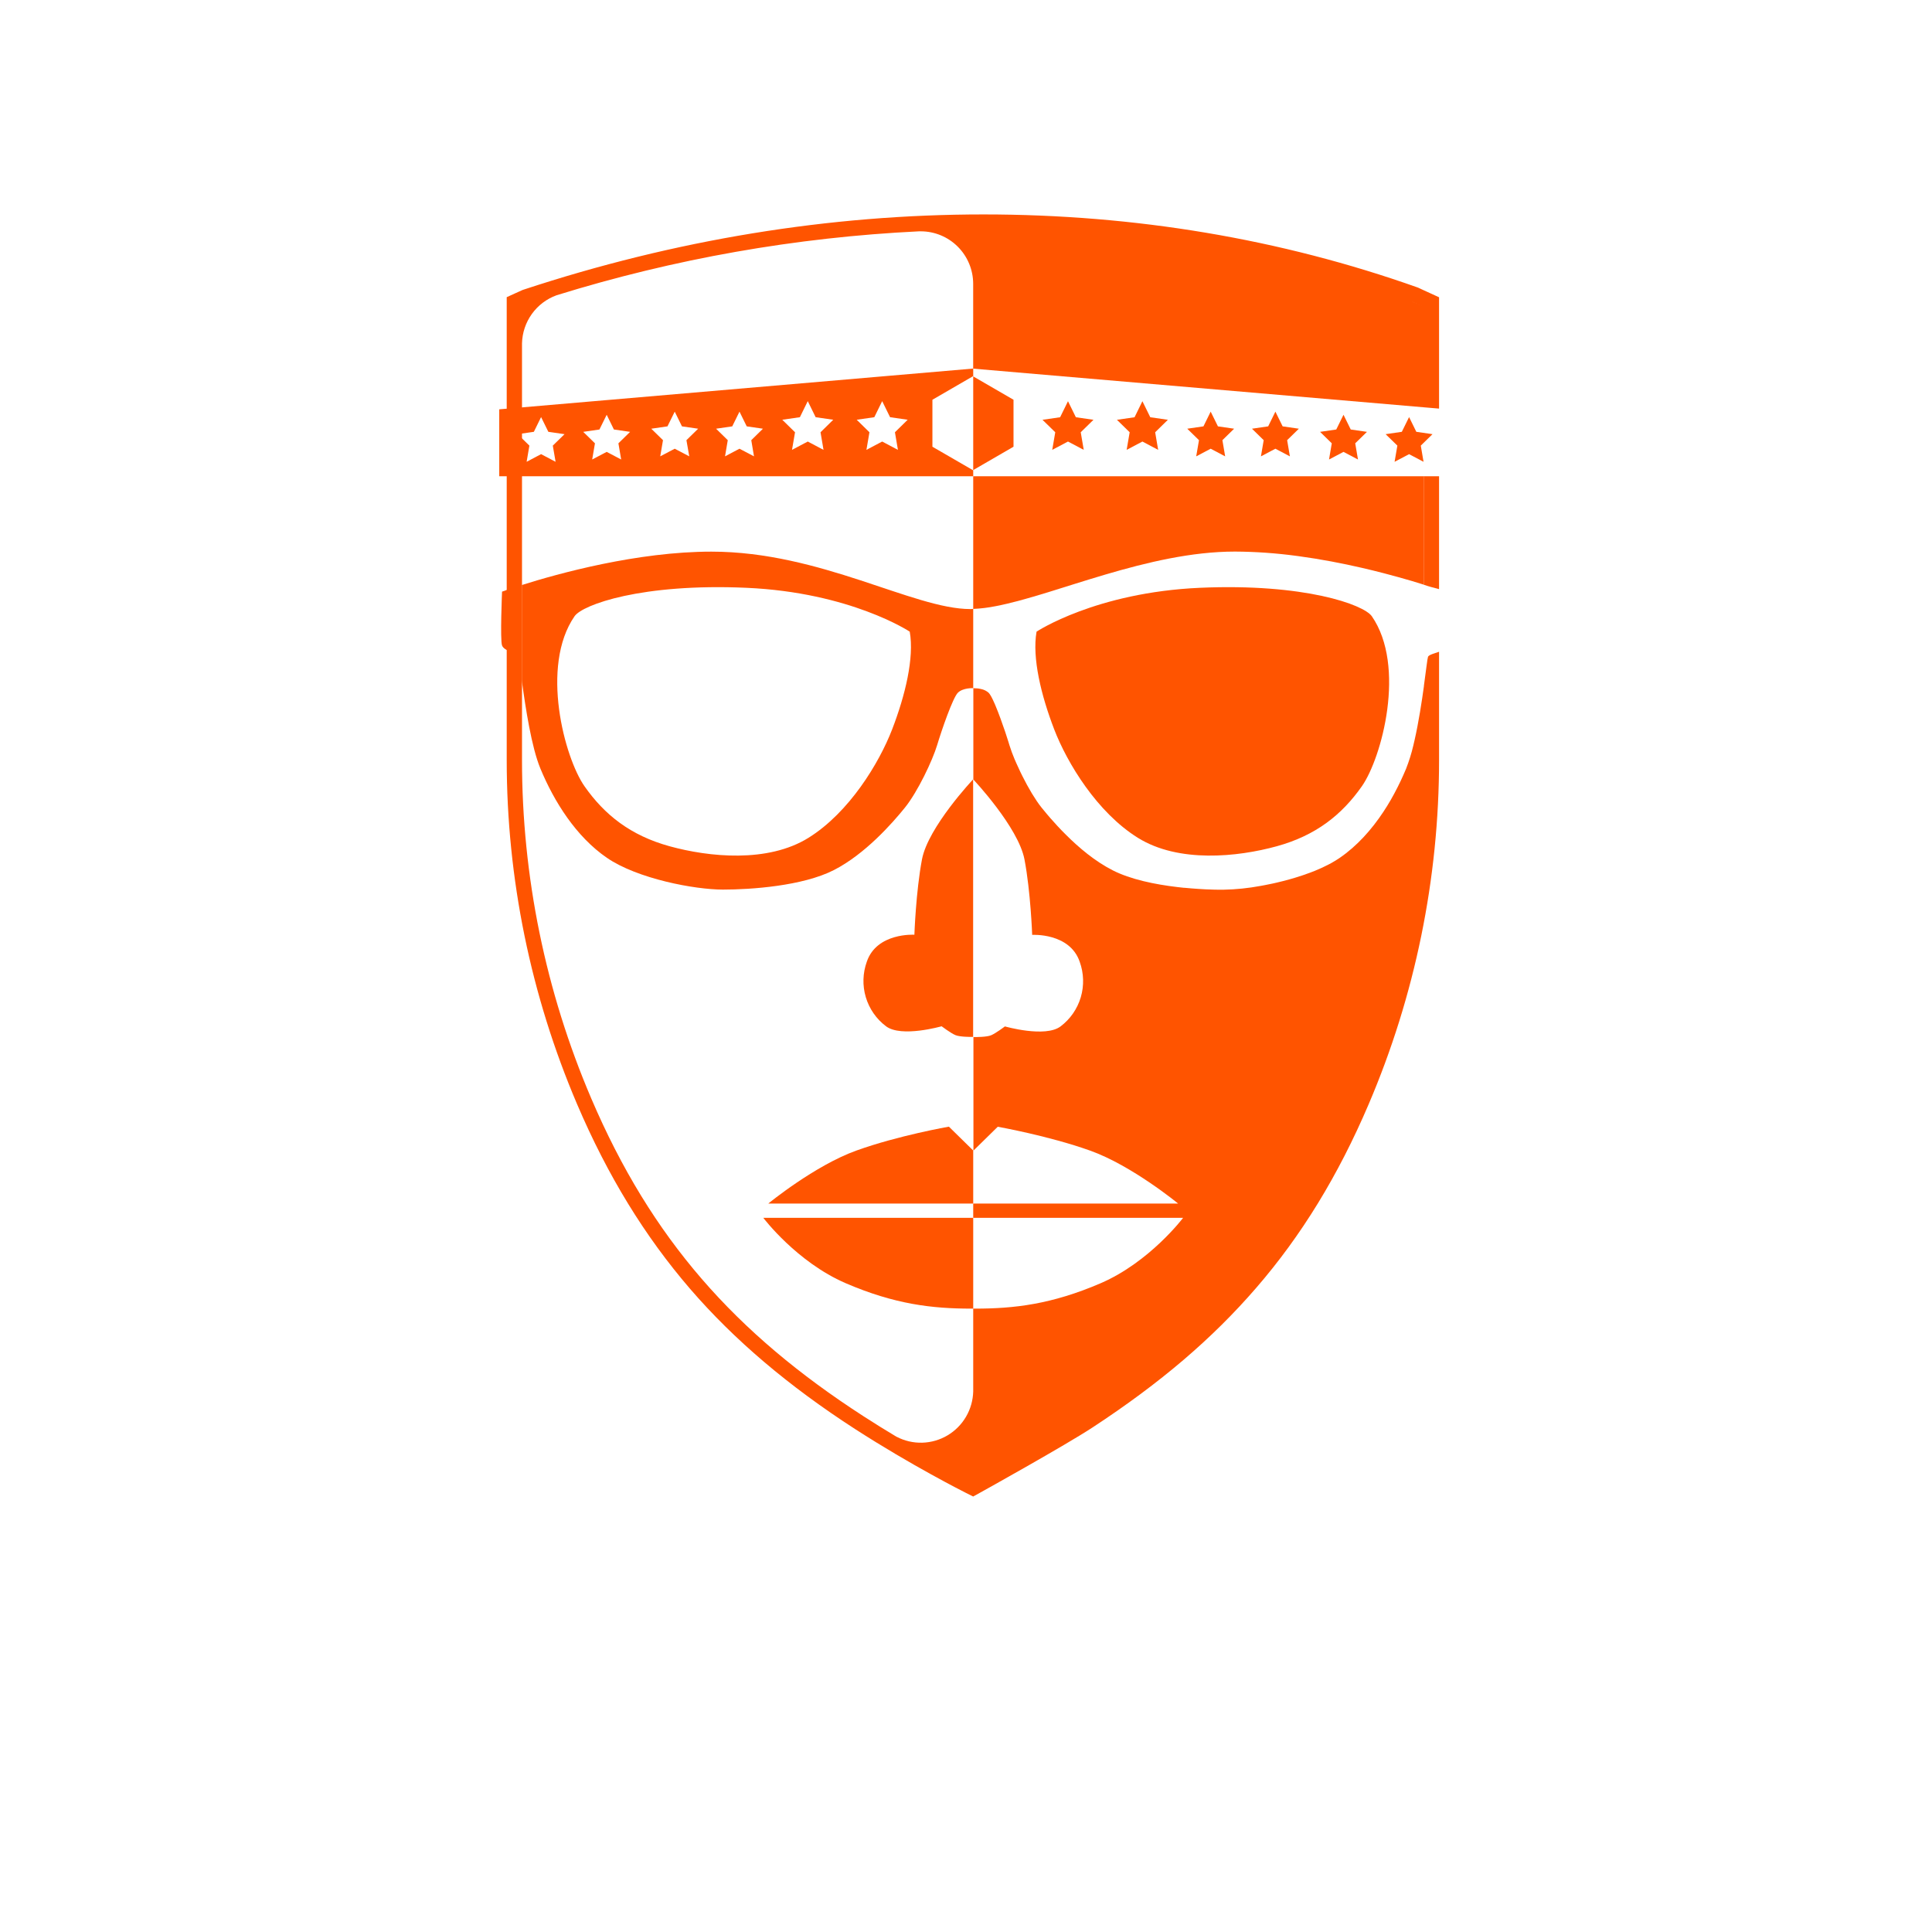
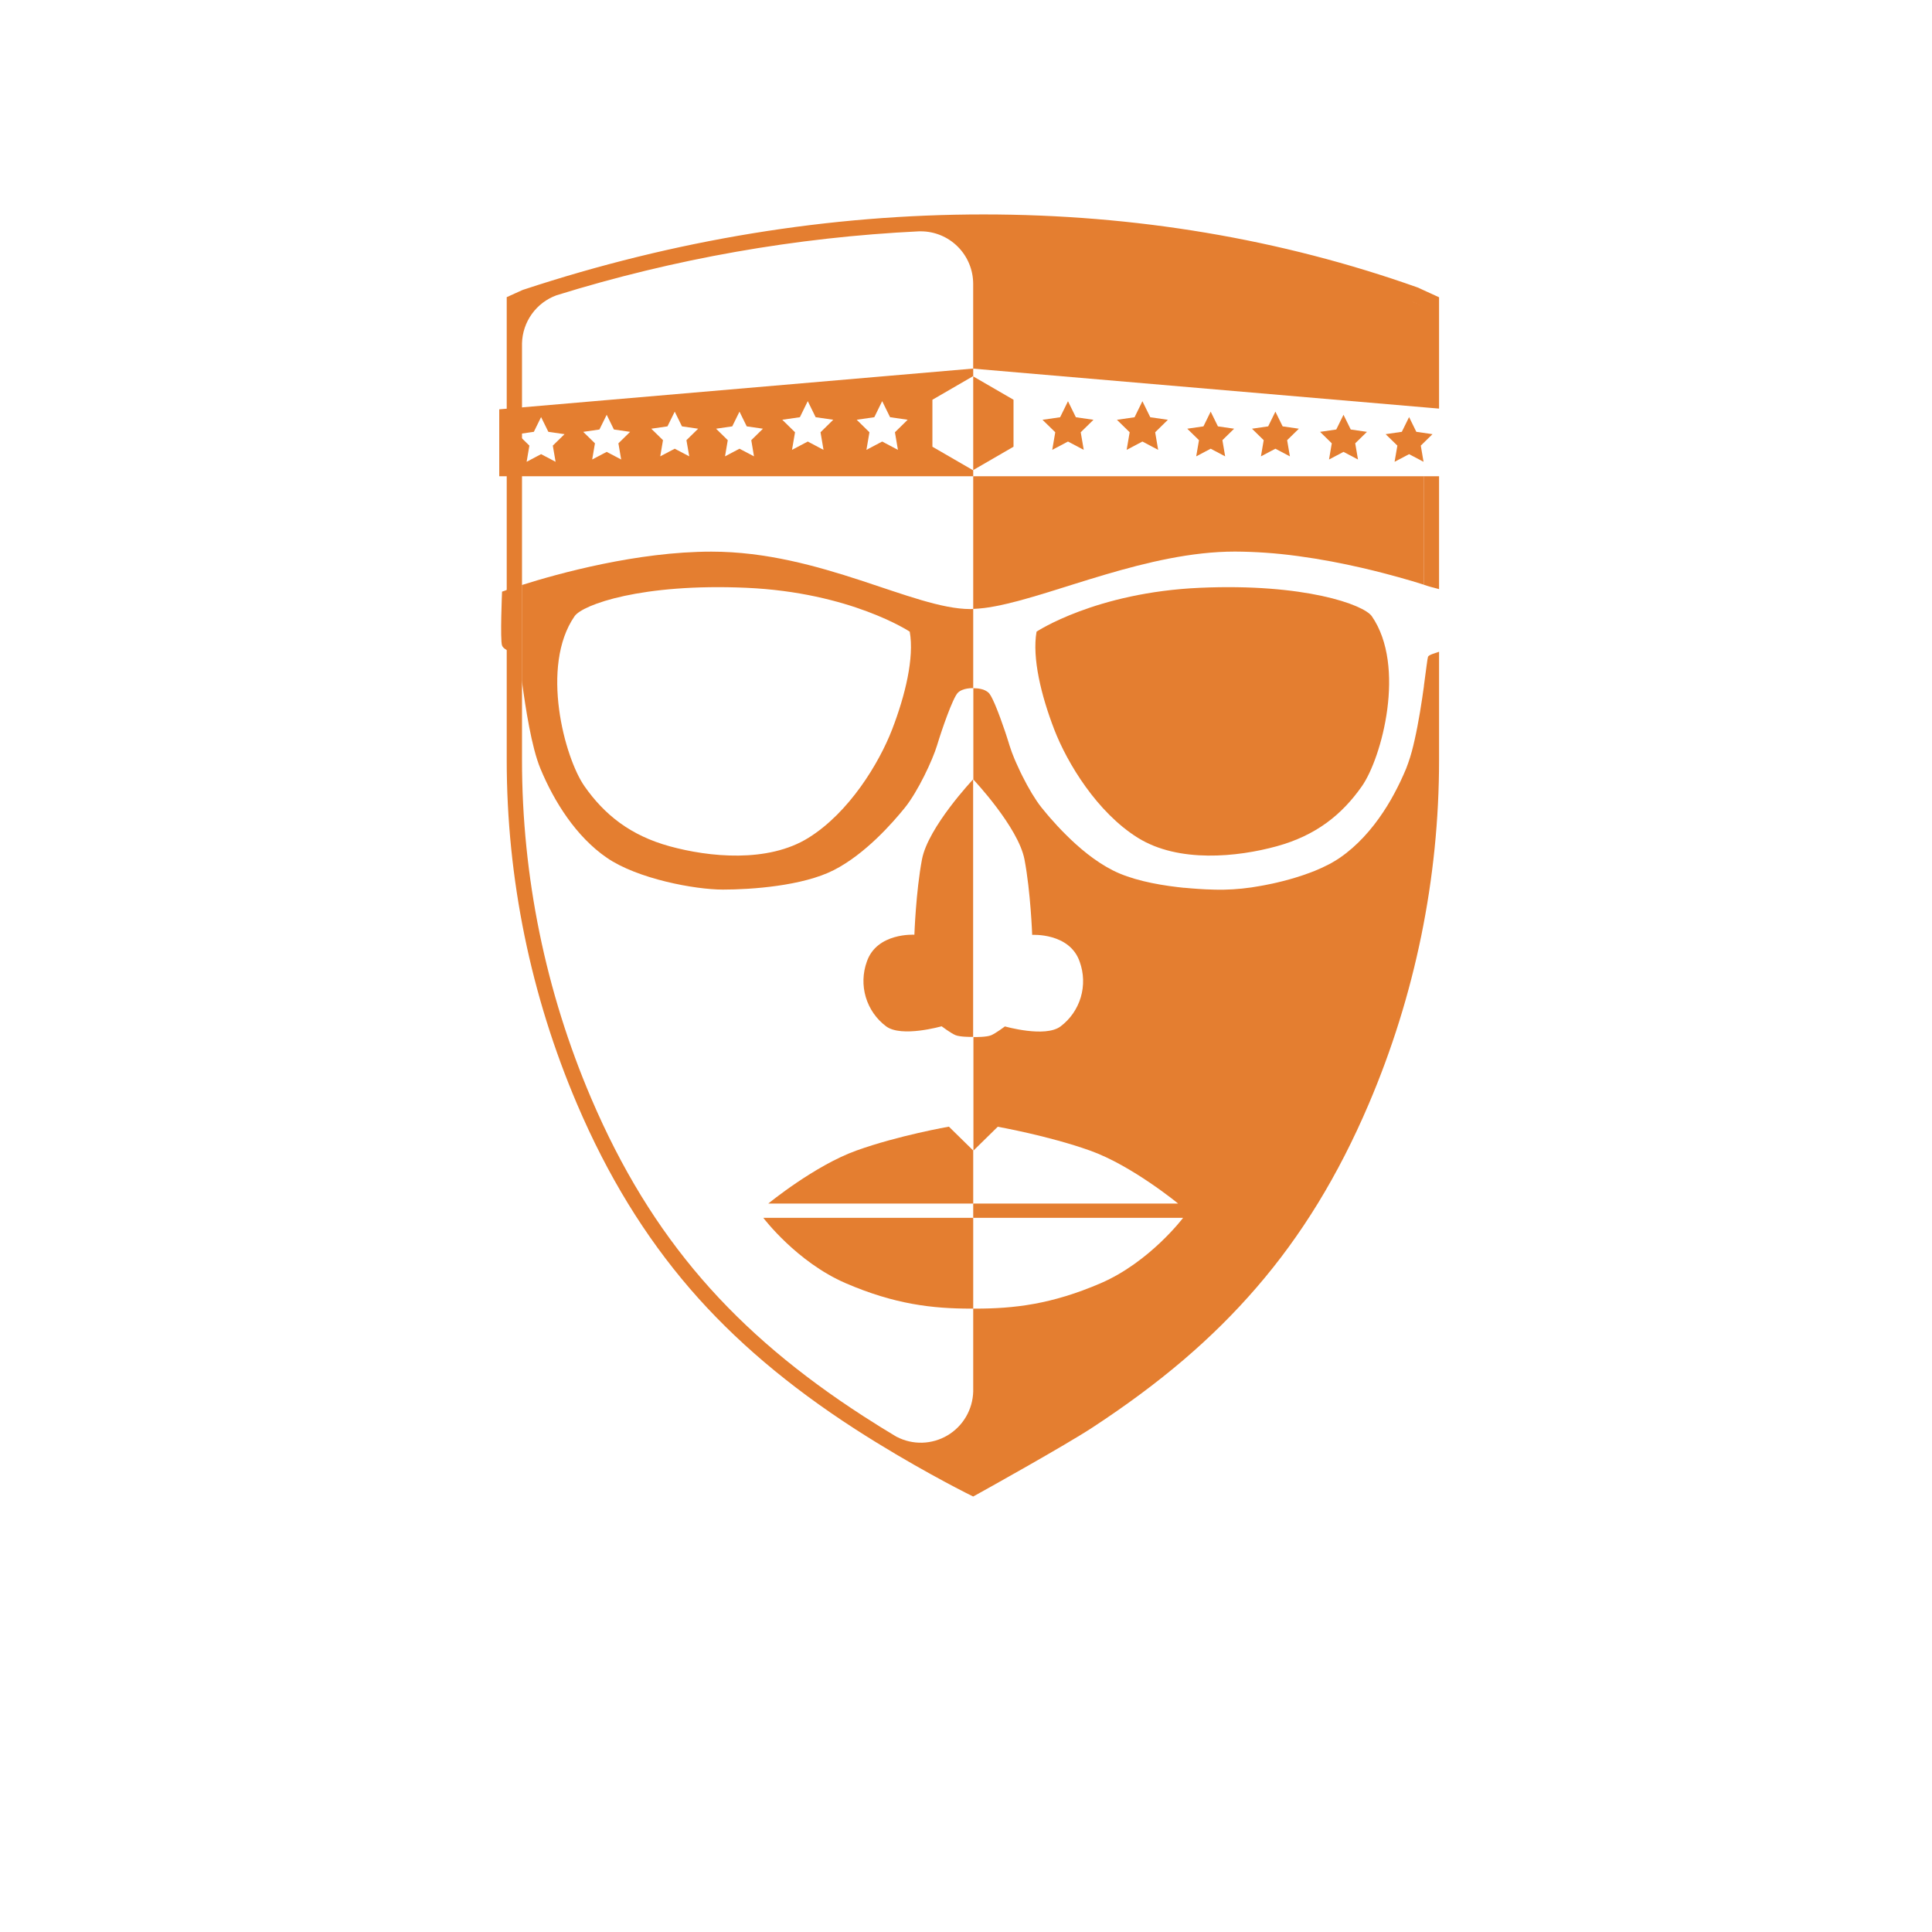
<svg xmlns="http://www.w3.org/2000/svg" width="32" height="32" viewBox="0 0 91 91" fill="black">
-   <path d="M56.517 27.686C51.604 27.904 48.823 29.752 48.823 29.752C48.607 30.984 49.04 32.758 49.654 34.353C50.268 35.948 51.677 38.267 53.595 39.462C55.514 40.657 58.291 40.368 60.136 39.86C61.981 39.353 63.206 38.375 64.146 37.034C65.085 35.694 66.242 31.381 64.615 29.026C64.232 28.477 61.434 27.469 56.517 27.686Z" fill="#ff5400" />
-   <path d="M23.647 27.867C23.647 27.867 23.551 30.138 23.647 30.403C23.743 30.668 24.346 30.766 24.418 30.935C24.444 30.995 24.502 31.471 24.585 32.133V27.553C23.993 27.741 23.647 27.867 23.647 27.867Z" fill="#ff5400" />
-   <path d="M45.706 28.688C43.022 28.688 38.662 25.983 33.509 25.983C30.013 25.983 26.286 27.016 24.588 27.553V32.129C24.756 33.344 25.032 35.181 25.452 36.197C26.103 37.768 27.139 39.41 28.584 40.403C30.028 41.395 32.726 41.901 34.05 41.901C35.374 41.901 37.807 41.733 39.276 40.982C40.744 40.232 42.022 38.785 42.624 38.039C43.226 37.293 43.924 35.816 44.141 35.095C44.358 34.374 44.878 32.869 45.116 32.63C45.354 32.392 45.828 32.413 45.828 32.413H45.84V28.681C45.795 28.686 45.749 28.688 45.706 28.688ZM42.022 34.353C41.407 35.947 39.999 38.267 38.081 39.462C36.163 40.657 33.385 40.368 31.54 39.86C29.695 39.353 28.47 38.375 27.531 37.034C26.592 35.694 25.435 31.381 27.062 29.026C27.441 28.477 30.241 27.469 35.153 27.686C40.065 27.903 42.85 29.752 42.85 29.752C43.069 30.984 42.636 32.758 42.022 34.353Z" fill="#ff5400" />
-   <path d="M43.069 44.027C43.069 44.027 41.299 43.919 40.829 45.295C40.635 45.833 40.617 46.419 40.78 46.967C40.943 47.515 41.276 47.996 41.733 48.339C42.455 48.883 44.351 48.339 44.351 48.339C44.351 48.339 44.785 48.665 45.002 48.756C45.219 48.846 45.757 48.84 45.757 48.84H45.836V36.708C45.836 36.708 43.716 38.955 43.427 40.476C43.139 41.998 43.069 44.027 43.069 44.027Z" fill="#ff5400" />
-   <path d="M40.342 54.191C38.373 54.897 36.188 56.689 36.188 56.689H45.84V54.191L44.694 53.067C44.694 53.067 42.31 53.484 40.342 54.191Z" fill="#ff5400" />
-   <path d="M35.953 57.362C35.953 57.362 37.524 59.445 39.836 60.442C42.148 61.438 43.918 61.638 45.743 61.638H45.84V57.362H35.953Z" fill="#ff5400" />
-   <path d="M50.304 20.797L49.562 21.189L49.704 20.36L49.103 19.773L49.933 19.653L50.304 18.898L50.675 19.653L51.504 19.773L50.904 20.36L51.046 21.189L50.304 20.797Z" fill="#ff5400" />
-   <path d="M53.809 20.797L53.067 21.189L53.209 20.36L52.609 19.773L53.439 19.653L53.809 18.898L54.18 19.653L55.009 19.773L54.41 20.36L54.551 21.189L53.809 20.797Z" fill="#ff5400" />
-   <path d="M57.025 21.135L56.343 21.495L56.474 20.733L55.921 20.193L56.684 20.082L57.025 19.389L57.366 20.082L58.129 20.193L57.577 20.733L57.707 21.495L57.025 21.135Z" fill="#ff5400" />
-   <path d="M60.073 21.135L59.392 21.495L59.522 20.733L58.97 20.193L59.733 20.082L60.073 19.389L60.414 20.082L61.178 20.193L60.626 20.733L60.756 21.495L60.073 21.135Z" fill="#ff5400" />
-   <path d="M63.281 21.284L62.599 21.643L62.729 20.881L62.177 20.341L62.94 20.23L63.281 19.537L63.622 20.23L64.385 20.341L63.833 20.881L63.963 21.643L63.281 21.284Z" fill="#ff5400" />
-   <path d="M66.37 21.392L65.687 21.751L65.818 20.989L65.265 20.45L66.028 20.339L66.37 19.645L66.711 20.339L67.473 20.45L66.921 20.989L67.051 21.751L66.37 21.392Z" fill="#ff5400" />
-   <path d="M47.738 18.829L45.84 17.729V22.141L47.738 21.041V18.829Z" fill="#ff5400" />
-   <path d="M45.828 17.722L45.84 17.729V17.361H45.828L23.515 19.28V22.432H45.84V22.141L45.828 22.147L43.918 21.041V18.829L45.828 17.722ZM26.169 21.751L25.486 21.391L24.805 21.751L24.935 20.989L24.383 20.45L25.145 20.339L25.486 19.645L25.828 20.339L26.59 20.45L26.038 20.989L26.169 21.751ZM29.258 21.643L28.576 21.284L27.893 21.643L28.023 20.881L27.471 20.341L28.234 20.23L28.576 19.537L28.916 20.23L29.679 20.341L29.128 20.881L29.258 21.643ZM32.465 21.494L31.781 21.135L31.098 21.494L31.228 20.733L30.676 20.193L31.439 20.082L31.781 19.389L32.121 20.082L32.884 20.193L32.332 20.733L32.465 21.494ZM35.514 21.494L34.831 21.135L34.15 21.494L34.279 20.733L33.728 20.193L34.49 20.082L34.831 19.389L35.172 20.082L35.936 20.193L35.386 20.733L35.514 21.494ZM38.789 21.189L38.047 20.797L37.305 21.189L37.447 20.36L36.846 19.771L37.676 19.651L38.047 18.894L38.418 19.651L39.247 19.771L38.648 20.36L38.789 21.189ZM42.294 21.189L41.552 20.797L40.81 21.189L40.952 20.36L40.352 19.771L41.181 19.651L41.552 18.894L41.924 19.651L42.753 19.771L42.153 20.36L42.294 21.189Z" fill="#ff5400" />
-   <path d="M67.262 30.935C67.234 31 67.172 31.551 67.069 32.295V35.802C67.069 36.605 67.045 37.405 66.998 38.204C66.969 38.684 66.932 39.162 66.887 39.64C66.857 39.958 66.823 40.276 66.785 40.593C66.748 40.91 66.707 41.227 66.664 41.543C66.573 42.176 66.468 42.806 66.348 43.433C66.469 42.806 66.574 42.176 66.664 41.543C66.709 41.227 66.751 40.91 66.789 40.593C66.827 40.276 66.861 39.958 66.89 39.64C66.936 39.162 66.972 38.684 67.001 38.204C67.048 37.406 67.072 36.605 67.072 35.802V32.297C66.968 33.054 66.821 34.012 66.629 34.859C66.61 34.944 66.59 35.028 66.57 35.112C66.483 35.484 66.369 35.849 66.23 36.205C66.146 36.401 66.062 36.599 65.968 36.794C65.921 36.893 65.872 36.992 65.823 37.089C65.724 37.286 65.618 37.482 65.506 37.678C65.393 37.873 65.276 38.064 65.153 38.248C64.595 39.089 63.912 39.853 63.098 40.41C62.983 40.489 62.858 40.565 62.729 40.638C62.682 40.664 62.634 40.69 62.586 40.715C62.379 40.824 62.158 40.925 61.927 41.019C61.855 41.048 61.783 41.077 61.709 41.103C61.487 41.187 61.259 41.263 61.026 41.334C60.937 41.362 60.847 41.388 60.757 41.413C60.548 41.472 60.338 41.526 60.129 41.574C60.065 41.589 60.002 41.603 59.939 41.617C59.812 41.644 59.687 41.67 59.563 41.693L59.378 41.727C58.802 41.835 58.218 41.895 57.632 41.906H57.373C57.239 41.906 57.096 41.9 56.948 41.894H56.935C56.839 41.894 56.74 41.886 56.637 41.88L56.446 41.869C56.239 41.855 56.027 41.839 55.804 41.817H55.77L55.471 41.784C54.394 41.658 53.246 41.42 52.41 40.993C51.574 40.567 50.817 39.929 50.2 39.311C50.062 39.174 49.932 39.04 49.81 38.908C49.688 38.776 49.574 38.649 49.469 38.529C49.417 38.469 49.367 38.41 49.319 38.354C49.224 38.241 49.138 38.137 49.063 38.044C48.987 37.95 48.911 37.845 48.834 37.732C48.757 37.618 48.679 37.496 48.602 37.369C48.526 37.242 48.449 37.108 48.375 36.973C48.301 36.838 48.228 36.699 48.16 36.561C48.125 36.492 48.091 36.423 48.058 36.354C47.992 36.217 47.93 36.081 47.872 35.95L47.788 35.758C47.696 35.541 47.615 35.321 47.545 35.097C47.531 35.051 47.517 35.003 47.501 34.952C47.493 34.927 47.485 34.901 47.476 34.874C47.468 34.847 47.454 34.802 47.441 34.765C47.42 34.7 47.398 34.631 47.375 34.561L47.335 34.44C47.202 34.048 47.046 33.615 46.901 33.267L46.858 33.164C46.835 33.112 46.813 33.063 46.791 33.017C46.781 32.993 46.77 32.97 46.76 32.949C46.739 32.906 46.719 32.865 46.699 32.829C46.69 32.81 46.68 32.794 46.67 32.777C46.652 32.745 46.634 32.716 46.617 32.693C46.603 32.672 46.587 32.651 46.569 32.633C46.467 32.541 46.342 32.48 46.208 32.454C46.155 32.441 46.102 32.432 46.048 32.426C45.987 32.419 45.925 32.416 45.864 32.415H45.846V36.715C45.846 36.715 47.966 38.961 48.255 40.483C48.545 42.004 48.617 44.034 48.617 44.034C48.617 44.034 50.386 43.925 50.856 45.302C51.05 45.84 51.068 46.425 50.906 46.974C50.743 47.522 50.409 48.003 49.953 48.346C49.231 48.889 47.334 48.346 47.334 48.346C47.334 48.346 46.9 48.672 46.684 48.762C46.468 48.853 45.929 48.846 45.929 48.846H45.85V54.196L46.995 53.072C46.995 53.072 49.379 53.493 51.348 54.196C53.317 54.899 55.491 56.689 55.491 56.689H45.84V57.362H55.726C55.726 57.362 54.154 59.445 51.843 60.442C49.531 61.438 47.761 61.638 45.937 61.638H45.84V65.537C45.829 65.957 45.713 66.368 45.501 66.73C45.289 67.093 44.989 67.395 44.628 67.609C44.267 67.823 43.858 67.941 43.439 67.953C43.02 67.964 42.606 67.869 42.234 67.675H42.229C41.726 67.375 41.202 67.049 40.669 66.705C34.626 62.799 30.679 58.358 27.847 51.734C25.696 46.7 24.587 41.279 24.587 35.802V16.173C24.599 15.675 24.761 15.192 25.052 14.787C25.343 14.383 25.748 14.076 26.216 13.907C31.757 12.188 37.493 11.177 43.286 10.896H43.37C44.023 10.896 44.65 11.156 45.112 11.618C45.575 12.081 45.836 12.708 45.838 13.363V17.364L67.069 19.185L67.782 19.246V14.002L67.363 13.81C67.241 13.754 67.118 13.7 66.995 13.642L66.815 13.558L66.788 13.546L66.76 13.536C60.334 11.256 53.459 10.1 46.322 10.1C39.076 10.1 31.783 11.293 24.648 13.647L24.611 13.66L24.576 13.676L24.454 13.731L24.287 13.806L23.867 13.997V35.802C23.868 41.376 24.997 46.892 27.185 52.016C28.626 55.387 30.372 58.231 32.508 60.711C34.585 63.115 37.127 65.275 40.277 67.311C42.933 69.026 45.399 70.268 45.502 70.32L45.838 70.488L46.166 70.306C46.333 70.215 50.185 68.072 51.461 67.235C54.653 65.142 57.103 63.052 59.169 60.66C61.297 58.203 63.029 55.375 64.464 52.016C66.653 46.892 67.782 41.376 67.782 35.802V30.699C67.543 30.779 67.299 30.847 67.262 30.935ZM66.525 14.214C66.705 14.298 66.886 14.375 67.066 14.457C66.88 14.373 66.696 14.29 66.511 14.209L66.525 14.214ZM47.048 69.002C47.058 68.995 47.069 68.99 47.08 68.984C47.058 68.991 47.047 68.997 47.037 69.004L47.048 69.002ZM47.428 68.784C47.442 68.778 47.455 68.77 47.467 68.762C47.447 68.772 47.434 68.779 47.421 68.786L47.428 68.784ZM50.197 67.184C50.21 67.176 50.223 67.169 50.236 67.16C50.218 67.17 50.204 67.178 50.191 67.185L50.197 67.184ZM65.017 48.54C65.052 48.434 65.087 48.328 65.121 48.222C65.086 48.328 65.051 48.434 65.016 48.54H65.017ZM65.911 45.428C65.736 46.141 65.543 46.849 65.33 47.551C65.543 46.849 65.736 46.142 65.911 45.428C66.033 44.932 66.144 44.434 66.246 43.934C66.143 44.434 66.031 44.933 65.909 45.429L65.911 45.428Z" fill="#ff5400" />
-   <path d="M66.245 43.935C66.142 44.435 66.031 44.933 65.909 45.429C66.032 44.933 66.143 44.435 66.245 43.935Z" fill="#ff5400" />
-   <path d="M67.069 22.432V27.545C67.32 27.63 67.572 27.695 67.782 27.749V22.432H67.069Z" fill="#ff5400" />
-   <path d="M45.84 28.681C46.198 28.665 46.554 28.621 46.905 28.55C49.737 28.008 54.08 25.98 58.17 25.98C59.142 25.985 60.112 26.054 61.075 26.184L61.159 26.195C62.217 26.338 63.235 26.536 64.149 26.747C64.496 26.827 64.828 26.909 65.141 26.99L65.27 27.024C65.473 27.077 65.667 27.129 65.853 27.181C66.325 27.312 66.738 27.433 67.073 27.542V22.432H45.84V28.681Z" fill="#ff5400" />
+   <path d="M56.517 27.686C51.604 27.904 48.823 29.752 48.823 29.752C48.607 30.984 49.04 32.758 49.654 34.353C50.268 35.948 51.677 38.267 53.595 39.462C55.514 40.657 58.291 40.368 60.136 39.86C61.981 39.353 63.206 38.375 64.146 37.034C65.085 35.694 66.242 31.381 64.615 29.026C64.232 28.477 61.434 27.469 56.517 27.686Z" fill="rgba(228, 126, 48, 1)" />
+   <path d="M23.647 27.867C23.647 27.867 23.551 30.138 23.647 30.403C23.743 30.668 24.346 30.766 24.418 30.935C24.444 30.995 24.502 31.471 24.585 32.133V27.553C23.993 27.741 23.647 27.867 23.647 27.867Z" fill="rgba(228, 126, 48, 1)" />
+   <path d="M45.706 28.688C43.022 28.688 38.662 25.983 33.509 25.983C30.013 25.983 26.286 27.016 24.588 27.553V32.129C24.756 33.344 25.032 35.181 25.452 36.197C26.103 37.768 27.139 39.41 28.584 40.403C30.028 41.395 32.726 41.901 34.05 41.901C35.374 41.901 37.807 41.733 39.276 40.982C40.744 40.232 42.022 38.785 42.624 38.039C43.226 37.293 43.924 35.816 44.141 35.095C44.358 34.374 44.878 32.869 45.116 32.63C45.354 32.392 45.828 32.413 45.828 32.413H45.84V28.681C45.795 28.686 45.749 28.688 45.706 28.688ZM42.022 34.353C41.407 35.947 39.999 38.267 38.081 39.462C36.163 40.657 33.385 40.368 31.54 39.86C29.695 39.353 28.47 38.375 27.531 37.034C26.592 35.694 25.435 31.381 27.062 29.026C27.441 28.477 30.241 27.469 35.153 27.686C40.065 27.903 42.85 29.752 42.85 29.752C43.069 30.984 42.636 32.758 42.022 34.353Z" fill="rgba(228, 126, 48, 1)" />
+   <path d="M43.069 44.027C43.069 44.027 41.299 43.919 40.829 45.295C40.635 45.833 40.617 46.419 40.78 46.967C40.943 47.515 41.276 47.996 41.733 48.339C42.455 48.883 44.351 48.339 44.351 48.339C44.351 48.339 44.785 48.665 45.002 48.756C45.219 48.846 45.757 48.84 45.757 48.84H45.836V36.708C45.836 36.708 43.716 38.955 43.427 40.476C43.139 41.998 43.069 44.027 43.069 44.027Z" fill="rgba(228, 126, 48, 1)" />
+   <path d="M40.342 54.191C38.373 54.897 36.188 56.689 36.188 56.689H45.84V54.191L44.694 53.067C44.694 53.067 42.31 53.484 40.342 54.191Z" fill="rgba(228, 126, 48, 1)" />
+   <path d="M35.953 57.362C35.953 57.362 37.524 59.445 39.836 60.442C42.148 61.438 43.918 61.638 45.743 61.638H45.84V57.362H35.953Z" fill="rgba(228, 126, 48, 1)" />
+   <path d="M50.304 20.797L49.562 21.189L49.704 20.36L49.103 19.773L49.933 19.653L50.304 18.898L50.675 19.653L51.504 19.773L50.904 20.36L51.046 21.189L50.304 20.797Z" fill="rgba(228, 126, 48, 1)" />
+   <path d="M53.809 20.797L53.067 21.189L53.209 20.36L52.609 19.773L53.439 19.653L53.809 18.898L54.18 19.653L55.009 19.773L54.41 20.36L54.551 21.189L53.809 20.797Z" fill="rgba(228, 126, 48, 1)" />
+   <path d="M57.025 21.135L56.343 21.495L56.474 20.733L55.921 20.193L56.684 20.082L57.025 19.389L57.366 20.082L58.129 20.193L57.577 20.733L57.707 21.495L57.025 21.135Z" fill="rgba(228, 126, 48, 1)" />
+   <path d="M60.073 21.135L59.392 21.495L59.522 20.733L58.97 20.193L59.733 20.082L60.073 19.389L60.414 20.082L61.178 20.193L60.626 20.733L60.756 21.495L60.073 21.135Z" fill="rgba(228, 126, 48, 1)" />
+   <path d="M63.281 21.284L62.599 21.643L62.729 20.881L62.177 20.341L62.94 20.23L63.281 19.537L63.622 20.23L64.385 20.341L63.833 20.881L63.963 21.643L63.281 21.284Z" fill="rgba(228, 126, 48, 1)" />
+   <path d="M66.37 21.392L65.687 21.751L65.818 20.989L65.265 20.45L66.028 20.339L66.37 19.645L66.711 20.339L67.473 20.45L66.921 20.989L67.051 21.751L66.37 21.392Z" fill="rgba(228, 126, 48, 1)" />
+   <path d="M47.738 18.829L45.84 17.729V22.141L47.738 21.041V18.829Z" fill="rgba(228, 126, 48, 1)" />
+   <path d="M45.828 17.722L45.84 17.729V17.361H45.828L23.515 19.28V22.432H45.84V22.141L45.828 22.147L43.918 21.041V18.829L45.828 17.722ZM26.169 21.751L25.486 21.391L24.805 21.751L24.935 20.989L24.383 20.45L25.145 20.339L25.486 19.645L25.828 20.339L26.59 20.45L26.038 20.989L26.169 21.751ZM29.258 21.643L28.576 21.284L27.893 21.643L28.023 20.881L27.471 20.341L28.234 20.23L28.576 19.537L28.916 20.23L29.679 20.341L29.128 20.881L29.258 21.643ZM32.465 21.494L31.781 21.135L31.098 21.494L31.228 20.733L30.676 20.193L31.439 20.082L31.781 19.389L32.121 20.082L32.884 20.193L32.332 20.733L32.465 21.494ZM35.514 21.494L34.831 21.135L34.15 21.494L34.279 20.733L33.728 20.193L34.49 20.082L34.831 19.389L35.172 20.082L35.936 20.193L35.386 20.733L35.514 21.494ZM38.789 21.189L38.047 20.797L37.305 21.189L37.447 20.36L36.846 19.771L37.676 19.651L38.047 18.894L38.418 19.651L39.247 19.771L38.648 20.36L38.789 21.189ZM42.294 21.189L41.552 20.797L40.81 21.189L40.952 20.36L40.352 19.771L41.181 19.651L41.552 18.894L41.924 19.651L42.753 19.771L42.153 20.36L42.294 21.189Z" fill="rgba(228, 126, 48, 1)" />
+   <path d="M67.262 30.935C67.234 31 67.172 31.551 67.069 32.295V35.802C67.069 36.605 67.045 37.405 66.998 38.204C66.969 38.684 66.932 39.162 66.887 39.64C66.857 39.958 66.823 40.276 66.785 40.593C66.748 40.91 66.707 41.227 66.664 41.543C66.573 42.176 66.468 42.806 66.348 43.433C66.469 42.806 66.574 42.176 66.664 41.543C66.709 41.227 66.751 40.91 66.789 40.593C66.827 40.276 66.861 39.958 66.89 39.64C66.936 39.162 66.972 38.684 67.001 38.204C67.048 37.406 67.072 36.605 67.072 35.802V32.297C66.968 33.054 66.821 34.012 66.629 34.859C66.61 34.944 66.59 35.028 66.57 35.112C66.483 35.484 66.369 35.849 66.23 36.205C66.146 36.401 66.062 36.599 65.968 36.794C65.921 36.893 65.872 36.992 65.823 37.089C65.724 37.286 65.618 37.482 65.506 37.678C65.393 37.873 65.276 38.064 65.153 38.248C64.595 39.089 63.912 39.853 63.098 40.41C62.983 40.489 62.858 40.565 62.729 40.638C62.682 40.664 62.634 40.69 62.586 40.715C62.379 40.824 62.158 40.925 61.927 41.019C61.855 41.048 61.783 41.077 61.709 41.103C61.487 41.187 61.259 41.263 61.026 41.334C60.937 41.362 60.847 41.388 60.757 41.413C60.548 41.472 60.338 41.526 60.129 41.574C60.065 41.589 60.002 41.603 59.939 41.617C59.812 41.644 59.687 41.67 59.563 41.693L59.378 41.727C58.802 41.835 58.218 41.895 57.632 41.906H57.373C57.239 41.906 57.096 41.9 56.948 41.894H56.935C56.839 41.894 56.74 41.886 56.637 41.88L56.446 41.869C56.239 41.855 56.027 41.839 55.804 41.817H55.77L55.471 41.784C54.394 41.658 53.246 41.42 52.41 40.993C51.574 40.567 50.817 39.929 50.2 39.311C50.062 39.174 49.932 39.04 49.81 38.908C49.688 38.776 49.574 38.649 49.469 38.529C49.417 38.469 49.367 38.41 49.319 38.354C49.224 38.241 49.138 38.137 49.063 38.044C48.987 37.95 48.911 37.845 48.834 37.732C48.757 37.618 48.679 37.496 48.602 37.369C48.526 37.242 48.449 37.108 48.375 36.973C48.301 36.838 48.228 36.699 48.16 36.561C48.125 36.492 48.091 36.423 48.058 36.354C47.992 36.217 47.93 36.081 47.872 35.95L47.788 35.758C47.696 35.541 47.615 35.321 47.545 35.097C47.531 35.051 47.517 35.003 47.501 34.952C47.493 34.927 47.485 34.901 47.476 34.874C47.468 34.847 47.454 34.802 47.441 34.765C47.42 34.7 47.398 34.631 47.375 34.561L47.335 34.44C47.202 34.048 47.046 33.615 46.901 33.267L46.858 33.164C46.835 33.112 46.813 33.063 46.791 33.017C46.781 32.993 46.77 32.97 46.76 32.949C46.739 32.906 46.719 32.865 46.699 32.829C46.69 32.81 46.68 32.794 46.67 32.777C46.652 32.745 46.634 32.716 46.617 32.693C46.603 32.672 46.587 32.651 46.569 32.633C46.467 32.541 46.342 32.48 46.208 32.454C46.155 32.441 46.102 32.432 46.048 32.426C45.987 32.419 45.925 32.416 45.864 32.415H45.846V36.715C45.846 36.715 47.966 38.961 48.255 40.483C48.545 42.004 48.617 44.034 48.617 44.034C48.617 44.034 50.386 43.925 50.856 45.302C51.05 45.84 51.068 46.425 50.906 46.974C50.743 47.522 50.409 48.003 49.953 48.346C49.231 48.889 47.334 48.346 47.334 48.346C47.334 48.346 46.9 48.672 46.684 48.762C46.468 48.853 45.929 48.846 45.929 48.846H45.85V54.196L46.995 53.072C46.995 53.072 49.379 53.493 51.348 54.196C53.317 54.899 55.491 56.689 55.491 56.689H45.84V57.362H55.726C55.726 57.362 54.154 59.445 51.843 60.442C49.531 61.438 47.761 61.638 45.937 61.638H45.84V65.537C45.829 65.957 45.713 66.368 45.501 66.73C45.289 67.093 44.989 67.395 44.628 67.609C44.267 67.823 43.858 67.941 43.439 67.953C43.02 67.964 42.606 67.869 42.234 67.675H42.229C41.726 67.375 41.202 67.049 40.669 66.705C34.626 62.799 30.679 58.358 27.847 51.734C25.696 46.7 24.587 41.279 24.587 35.802V16.173C24.599 15.675 24.761 15.192 25.052 14.787C25.343 14.383 25.748 14.076 26.216 13.907C31.757 12.188 37.493 11.177 43.286 10.896H43.37C44.023 10.896 44.65 11.156 45.112 11.618C45.575 12.081 45.836 12.708 45.838 13.363V17.364L67.069 19.185L67.782 19.246V14.002L67.363 13.81C67.241 13.754 67.118 13.7 66.995 13.642L66.815 13.558L66.788 13.546L66.76 13.536C60.334 11.256 53.459 10.1 46.322 10.1C39.076 10.1 31.783 11.293 24.648 13.647L24.611 13.66L24.576 13.676L24.454 13.731L24.287 13.806L23.867 13.997V35.802C23.868 41.376 24.997 46.892 27.185 52.016C28.626 55.387 30.372 58.231 32.508 60.711C34.585 63.115 37.127 65.275 40.277 67.311C42.933 69.026 45.399 70.268 45.502 70.32L45.838 70.488L46.166 70.306C46.333 70.215 50.185 68.072 51.461 67.235C54.653 65.142 57.103 63.052 59.169 60.66C61.297 58.203 63.029 55.375 64.464 52.016C66.653 46.892 67.782 41.376 67.782 35.802V30.699C67.543 30.779 67.299 30.847 67.262 30.935ZM66.525 14.214C66.705 14.298 66.886 14.375 67.066 14.457C66.88 14.373 66.696 14.29 66.511 14.209L66.525 14.214ZM47.048 69.002C47.058 68.995 47.069 68.99 47.08 68.984C47.058 68.991 47.047 68.997 47.037 69.004L47.048 69.002ZM47.428 68.784C47.442 68.778 47.455 68.77 47.467 68.762C47.447 68.772 47.434 68.779 47.421 68.786L47.428 68.784ZM50.197 67.184C50.21 67.176 50.223 67.169 50.236 67.16C50.218 67.17 50.204 67.178 50.191 67.185L50.197 67.184ZM65.017 48.54C65.052 48.434 65.087 48.328 65.121 48.222C65.086 48.328 65.051 48.434 65.016 48.54H65.017ZM65.911 45.428C65.736 46.141 65.543 46.849 65.33 47.551C65.543 46.849 65.736 46.142 65.911 45.428C66.033 44.932 66.144 44.434 66.246 43.934C66.143 44.434 66.031 44.933 65.909 45.429L65.911 45.428Z" fill="rgba(228, 126, 48, 1)" />
+   <path d="M66.245 43.935C66.142 44.435 66.031 44.933 65.909 45.429C66.032 44.933 66.143 44.435 66.245 43.935Z" fill="rgba(228, 126, 48, 1)" />
+   <path d="M67.069 22.432V27.545C67.32 27.63 67.572 27.695 67.782 27.749V22.432H67.069Z" fill="rgba(228, 126, 48, 1)" />
+   <path d="M45.84 28.681C46.198 28.665 46.554 28.621 46.905 28.55C49.737 28.008 54.08 25.98 58.17 25.98C59.142 25.985 60.112 26.054 61.075 26.184L61.159 26.195C62.217 26.338 63.235 26.536 64.149 26.747C64.496 26.827 64.828 26.909 65.141 26.99L65.27 27.024C65.473 27.077 65.667 27.129 65.853 27.181C66.325 27.312 66.738 27.433 67.073 27.542V22.432H45.84V28.681Z" fill="rgba(228, 126, 48, 1)" />
</svg>
